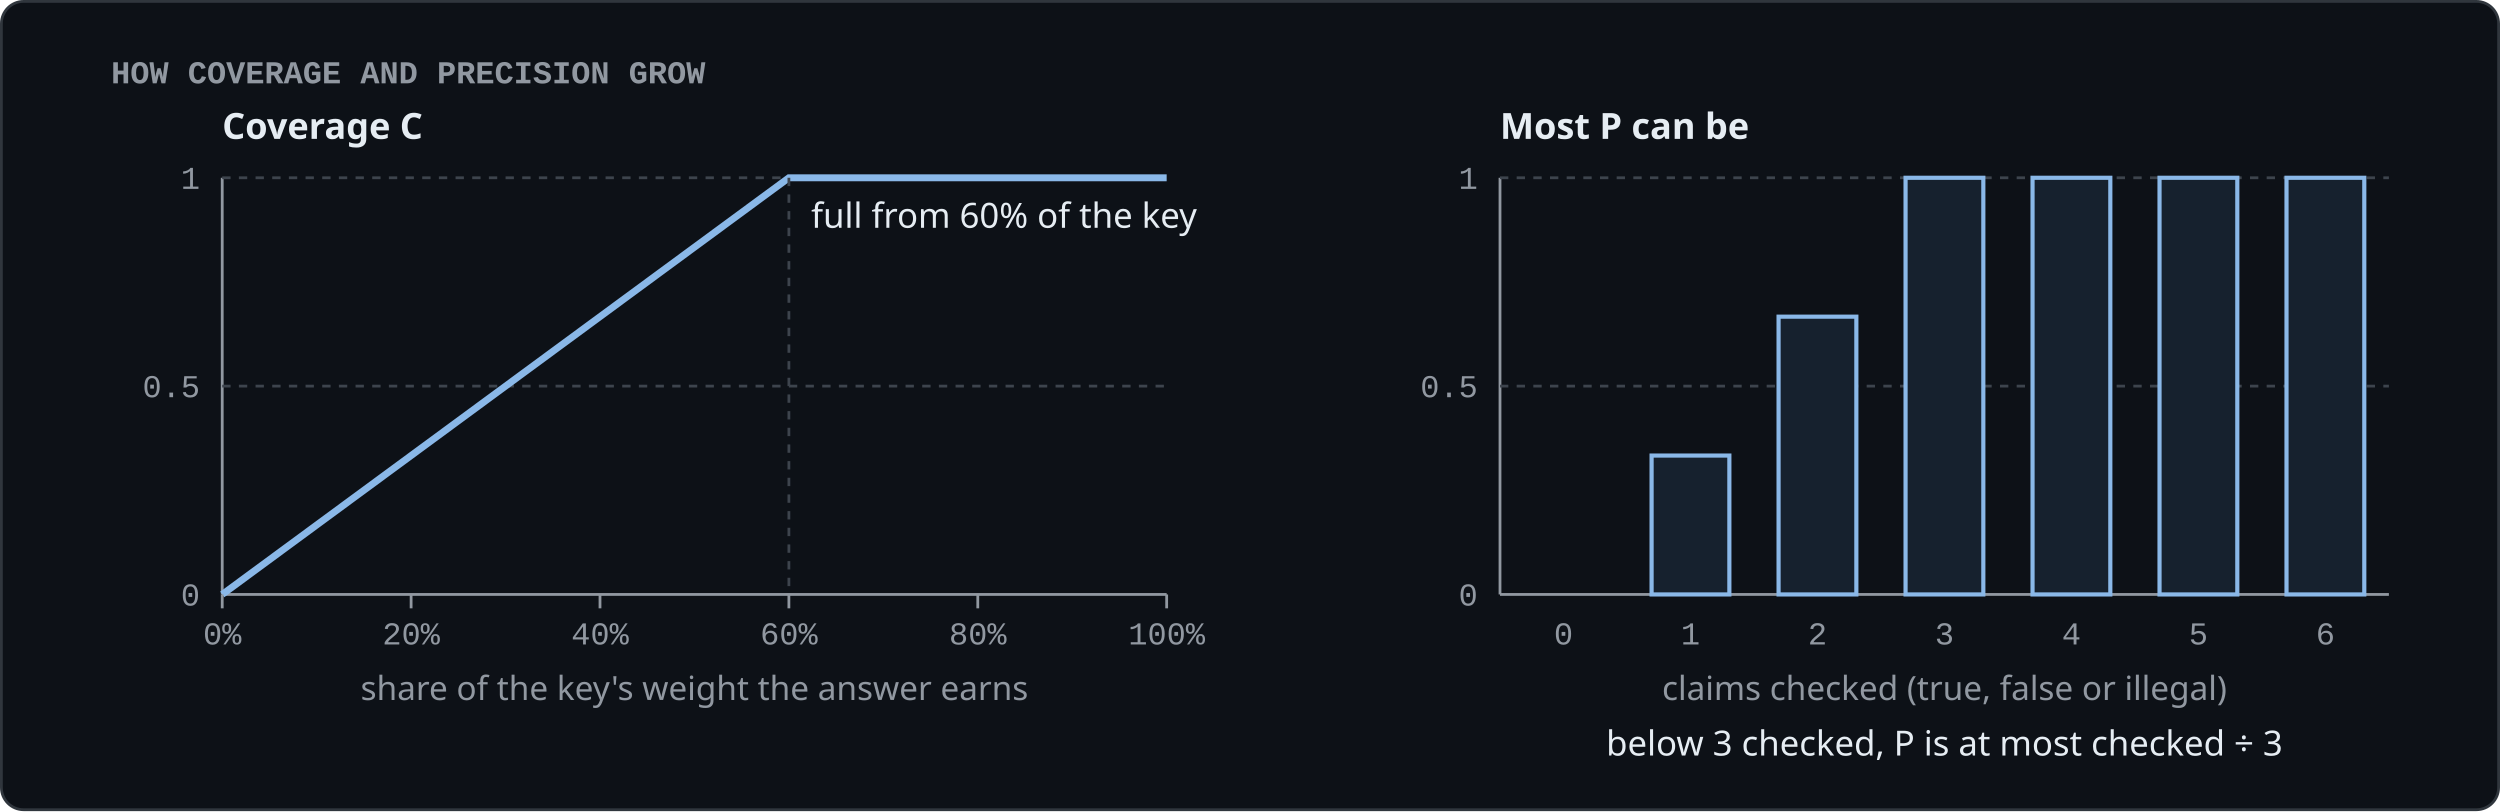
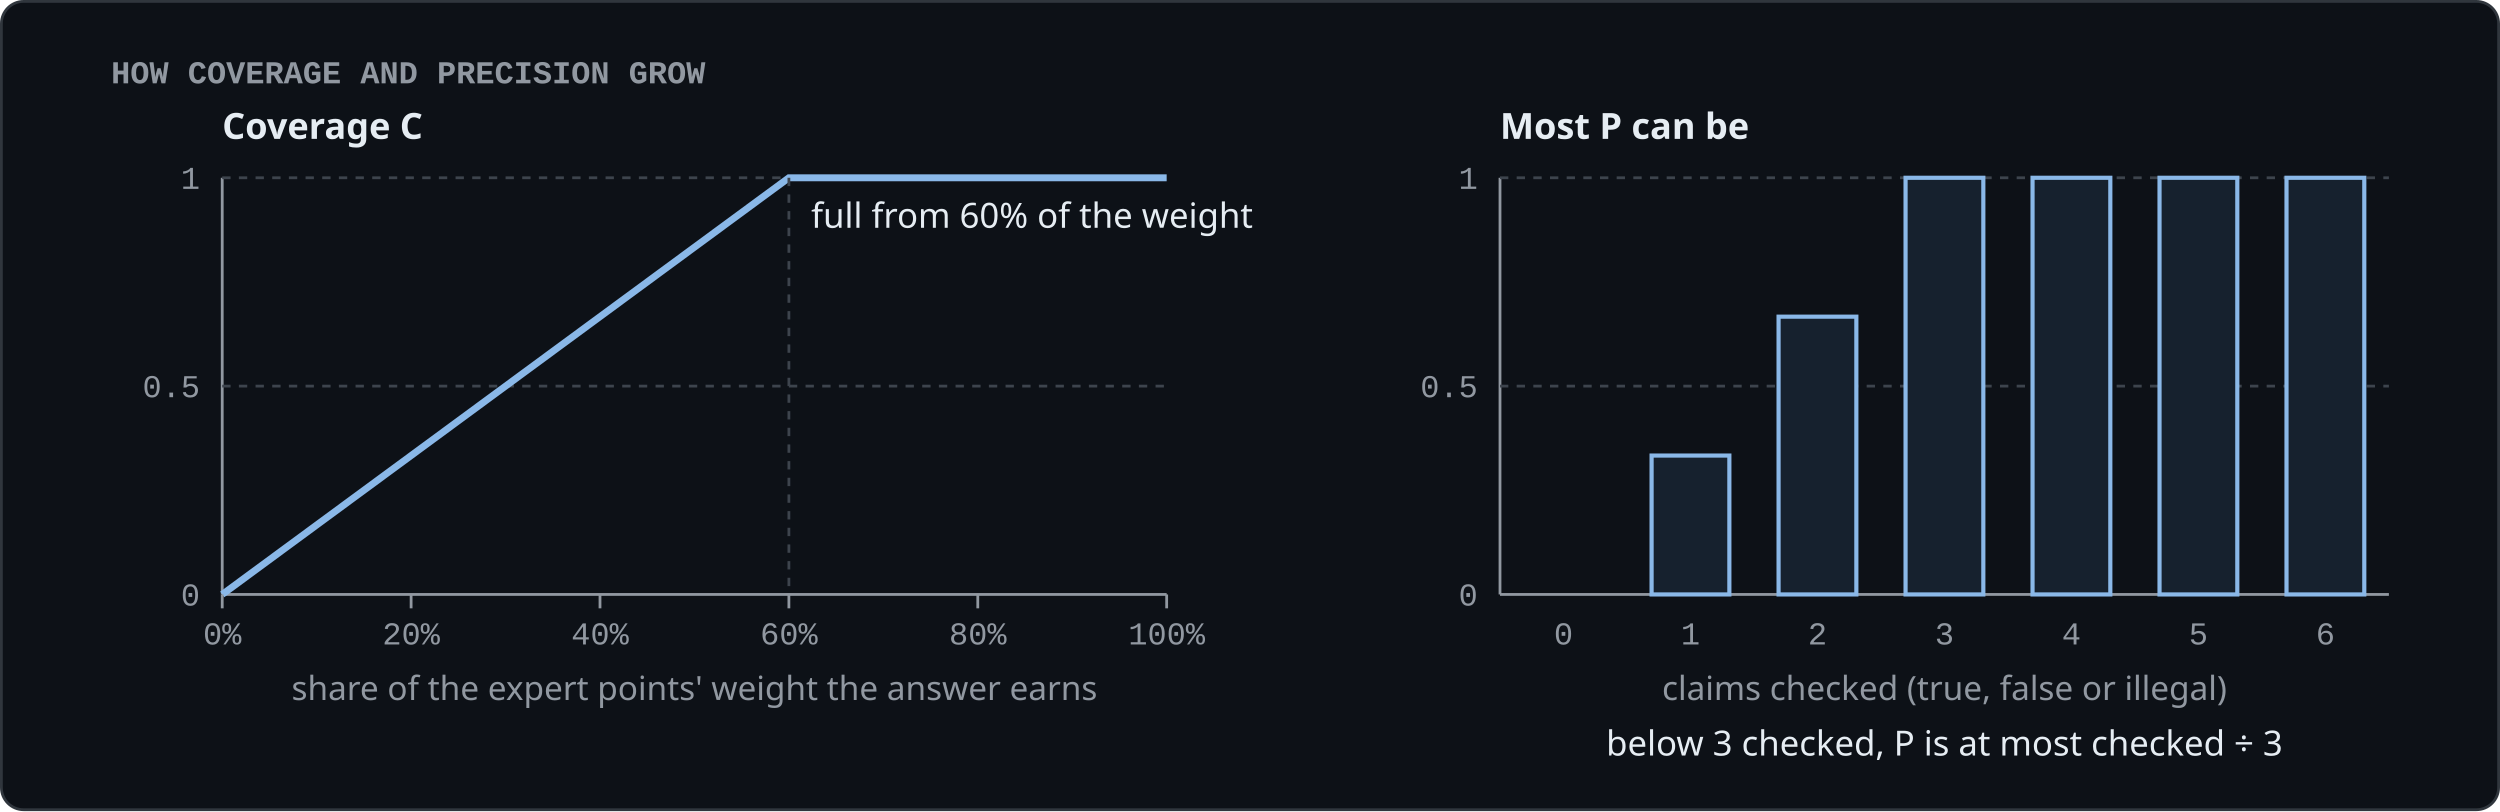
<svg xmlns="http://www.w3.org/2000/svg" viewBox="0 0 900 292" width="900" height="292" role="img" aria-labelledby="t d" font-family="-apple-system, BlinkMacSystemFont, 'Segoe UI', 'Noto Sans', Helvetica, Arial, sans-serif">
  <rect x="0.5" y="0.5" width="899" height="291" rx="8" fill="#0d1117" stroke="#30363d" />
  <text x="40" y="30" font-size="11.5" fill="#9198a1" text-anchor="start" font-weight="600" font-family="ui-monospace, SFMono-Regular, 'SF Mono', Menlo, Consolas, 'Liberation Mono', monospace">HOW COVERAGE AND PRECISION GROW</text>
  <line x1="80" y1="214" x2="420" y2="214" stroke="#9198a1" />
  <line x1="80" y1="64" x2="80" y2="214" stroke="#9198a1" />
  <text x="72" y="218" font-size="11.5" fill="#9198a1" text-anchor="end" font-family="ui-monospace, SFMono-Regular, 'SF Mono', Menlo, Consolas, 'Liberation Mono', monospace">0</text>
  <line x1="80" y1="139" x2="420" y2="139" stroke="#3d444d" stroke-dasharray="3 3" />
  <text x="72" y="143" font-size="11.5" fill="#9198a1" text-anchor="end" font-family="ui-monospace, SFMono-Regular, 'SF Mono', Menlo, Consolas, 'Liberation Mono', monospace">0.5</text>
  <line x1="80" y1="64" x2="420" y2="64" stroke="#3d444d" stroke-dasharray="3 3" />
  <text x="72" y="68" font-size="11.5" fill="#9198a1" text-anchor="end" font-family="ui-monospace, SFMono-Regular, 'SF Mono', Menlo, Consolas, 'Liberation Mono', monospace">1</text>
  <text x="80" y="50" font-size="13" fill="#e6edf3" text-anchor="start" font-weight="700">Coverage C</text>
  <polyline points="80,214 284,64 420,64" fill="none" stroke="#8ab8e8" stroke-width="2.5" />
  <line x1="80" y1="214" x2="80" y2="219" stroke="#9198a1" />
  <text x="80" y="232" font-size="11.5" fill="#9198a1" text-anchor="middle" font-family="ui-monospace, SFMono-Regular, 'SF Mono', Menlo, Consolas, 'Liberation Mono', monospace">0%</text>
  <line x1="148" y1="214" x2="148" y2="219" stroke="#9198a1" />
  <text x="148" y="232" font-size="11.5" fill="#9198a1" text-anchor="middle" font-family="ui-monospace, SFMono-Regular, 'SF Mono', Menlo, Consolas, 'Liberation Mono', monospace">20%</text>
  <line x1="216" y1="214" x2="216" y2="219" stroke="#9198a1" />
  <text x="216" y="232" font-size="11.5" fill="#9198a1" text-anchor="middle" font-family="ui-monospace, SFMono-Regular, 'SF Mono', Menlo, Consolas, 'Liberation Mono', monospace">40%</text>
  <line x1="284" y1="214" x2="284" y2="219" stroke="#9198a1" />
  <text x="284" y="232" font-size="11.5" fill="#9198a1" text-anchor="middle" font-family="ui-monospace, SFMono-Regular, 'SF Mono', Menlo, Consolas, 'Liberation Mono', monospace">60%</text>
  <line x1="352" y1="214" x2="352" y2="219" stroke="#9198a1" />
  <text x="352" y="232" font-size="11.5" fill="#9198a1" text-anchor="middle" font-family="ui-monospace, SFMono-Regular, 'SF Mono', Menlo, Consolas, 'Liberation Mono', monospace">80%</text>
  <line x1="420" y1="214" x2="420" y2="219" stroke="#9198a1" />
  <text x="420" y="232" font-size="11.5" fill="#9198a1" text-anchor="middle" font-family="ui-monospace, SFMono-Regular, 'SF Mono', Menlo, Consolas, 'Liberation Mono', monospace">100%</text>
  <line x1="284" y1="64" x2="284" y2="214" stroke="#3d444d" stroke-dasharray="3 3" />
-   <text x="292" y="82" font-size="12.5" fill="#e6edf3" text-anchor="start">full from 60% of the key</text>
-   <text x="250" y="252" font-size="12" fill="#9198a1" text-anchor="middle">share of the key's weight the answer earns</text>
+   <text x="292" y="82" font-size="12.5" fill="#e6edf3" text-anchor="start">full from 60% of the weight</text>
+   <text x="250" y="252" font-size="12" fill="#9198a1" text-anchor="middle">share of the expert points' weight the answer earns</text>
  <line x1="540" y1="214" x2="860" y2="214" stroke="#9198a1" />
  <line x1="540" y1="64" x2="540" y2="214" stroke="#9198a1" />
  <text x="532" y="218" font-size="11.5" fill="#9198a1" text-anchor="end" font-family="ui-monospace, SFMono-Regular, 'SF Mono', Menlo, Consolas, 'Liberation Mono', monospace">0</text>
  <line x1="540" y1="139" x2="860" y2="139" stroke="#3d444d" stroke-dasharray="3 3" />
  <text x="532" y="143" font-size="11.5" fill="#9198a1" text-anchor="end" font-family="ui-monospace, SFMono-Regular, 'SF Mono', Menlo, Consolas, 'Liberation Mono', monospace">0.5</text>
  <line x1="540" y1="64" x2="860" y2="64" stroke="#3d444d" stroke-dasharray="3 3" />
  <text x="532" y="68" font-size="11.5" fill="#9198a1" text-anchor="end" font-family="ui-monospace, SFMono-Regular, 'SF Mono', Menlo, Consolas, 'Liberation Mono', monospace">1</text>
  <text x="540" y="50" font-size="13" fill="#e6edf3" text-anchor="start" font-weight="700">Most P can be</text>
  <text x="562.857" y="232" font-size="11.5" fill="#9198a1" text-anchor="middle" font-family="ui-monospace, SFMono-Regular, 'SF Mono', Menlo, Consolas, 'Liberation Mono', monospace">0</text>
  <rect x="594.571" y="164" width="28" height="50" fill="#16212e" stroke="#8ab8e8" stroke-width="1.5" />
  <text x="608.571" y="232" font-size="11.5" fill="#9198a1" text-anchor="middle" font-family="ui-monospace, SFMono-Regular, 'SF Mono', Menlo, Consolas, 'Liberation Mono', monospace">1</text>
  <rect x="640.286" y="114" width="28" height="100" fill="#16212e" stroke="#8ab8e8" stroke-width="1.5" />
  <text x="654.286" y="232" font-size="11.5" fill="#9198a1" text-anchor="middle" font-family="ui-monospace, SFMono-Regular, 'SF Mono', Menlo, Consolas, 'Liberation Mono', monospace">2</text>
  <rect x="686" y="64" width="28" height="150" fill="#16212e" stroke="#8ab8e8" stroke-width="1.5" />
  <text x="700" y="232" font-size="11.5" fill="#9198a1" text-anchor="middle" font-family="ui-monospace, SFMono-Regular, 'SF Mono', Menlo, Consolas, 'Liberation Mono', monospace">3</text>
  <rect x="731.714" y="64" width="28" height="150" fill="#16212e" stroke="#8ab8e8" stroke-width="1.5" />
  <text x="745.714" y="232" font-size="11.5" fill="#9198a1" text-anchor="middle" font-family="ui-monospace, SFMono-Regular, 'SF Mono', Menlo, Consolas, 'Liberation Mono', monospace">4</text>
  <rect x="777.429" y="64" width="28" height="150" fill="#16212e" stroke="#8ab8e8" stroke-width="1.5" />
  <text x="791.429" y="232" font-size="11.5" fill="#9198a1" text-anchor="middle" font-family="ui-monospace, SFMono-Regular, 'SF Mono', Menlo, Consolas, 'Liberation Mono', monospace">5</text>
  <rect x="823.143" y="64" width="28" height="150" fill="#16212e" stroke="#8ab8e8" stroke-width="1.5" />
  <text x="837.143" y="232" font-size="11.5" fill="#9198a1" text-anchor="middle" font-family="ui-monospace, SFMono-Regular, 'SF Mono', Menlo, Consolas, 'Liberation Mono', monospace">6</text>
  <text x="700" y="252" font-size="12" fill="#9198a1" text-anchor="middle">claims checked (true, false or illegal)</text>
  <text x="700" y="272" font-size="12.5" fill="#e6edf3" text-anchor="middle">below 3 checked, P is at most checked ÷ 3</text>
</svg>
